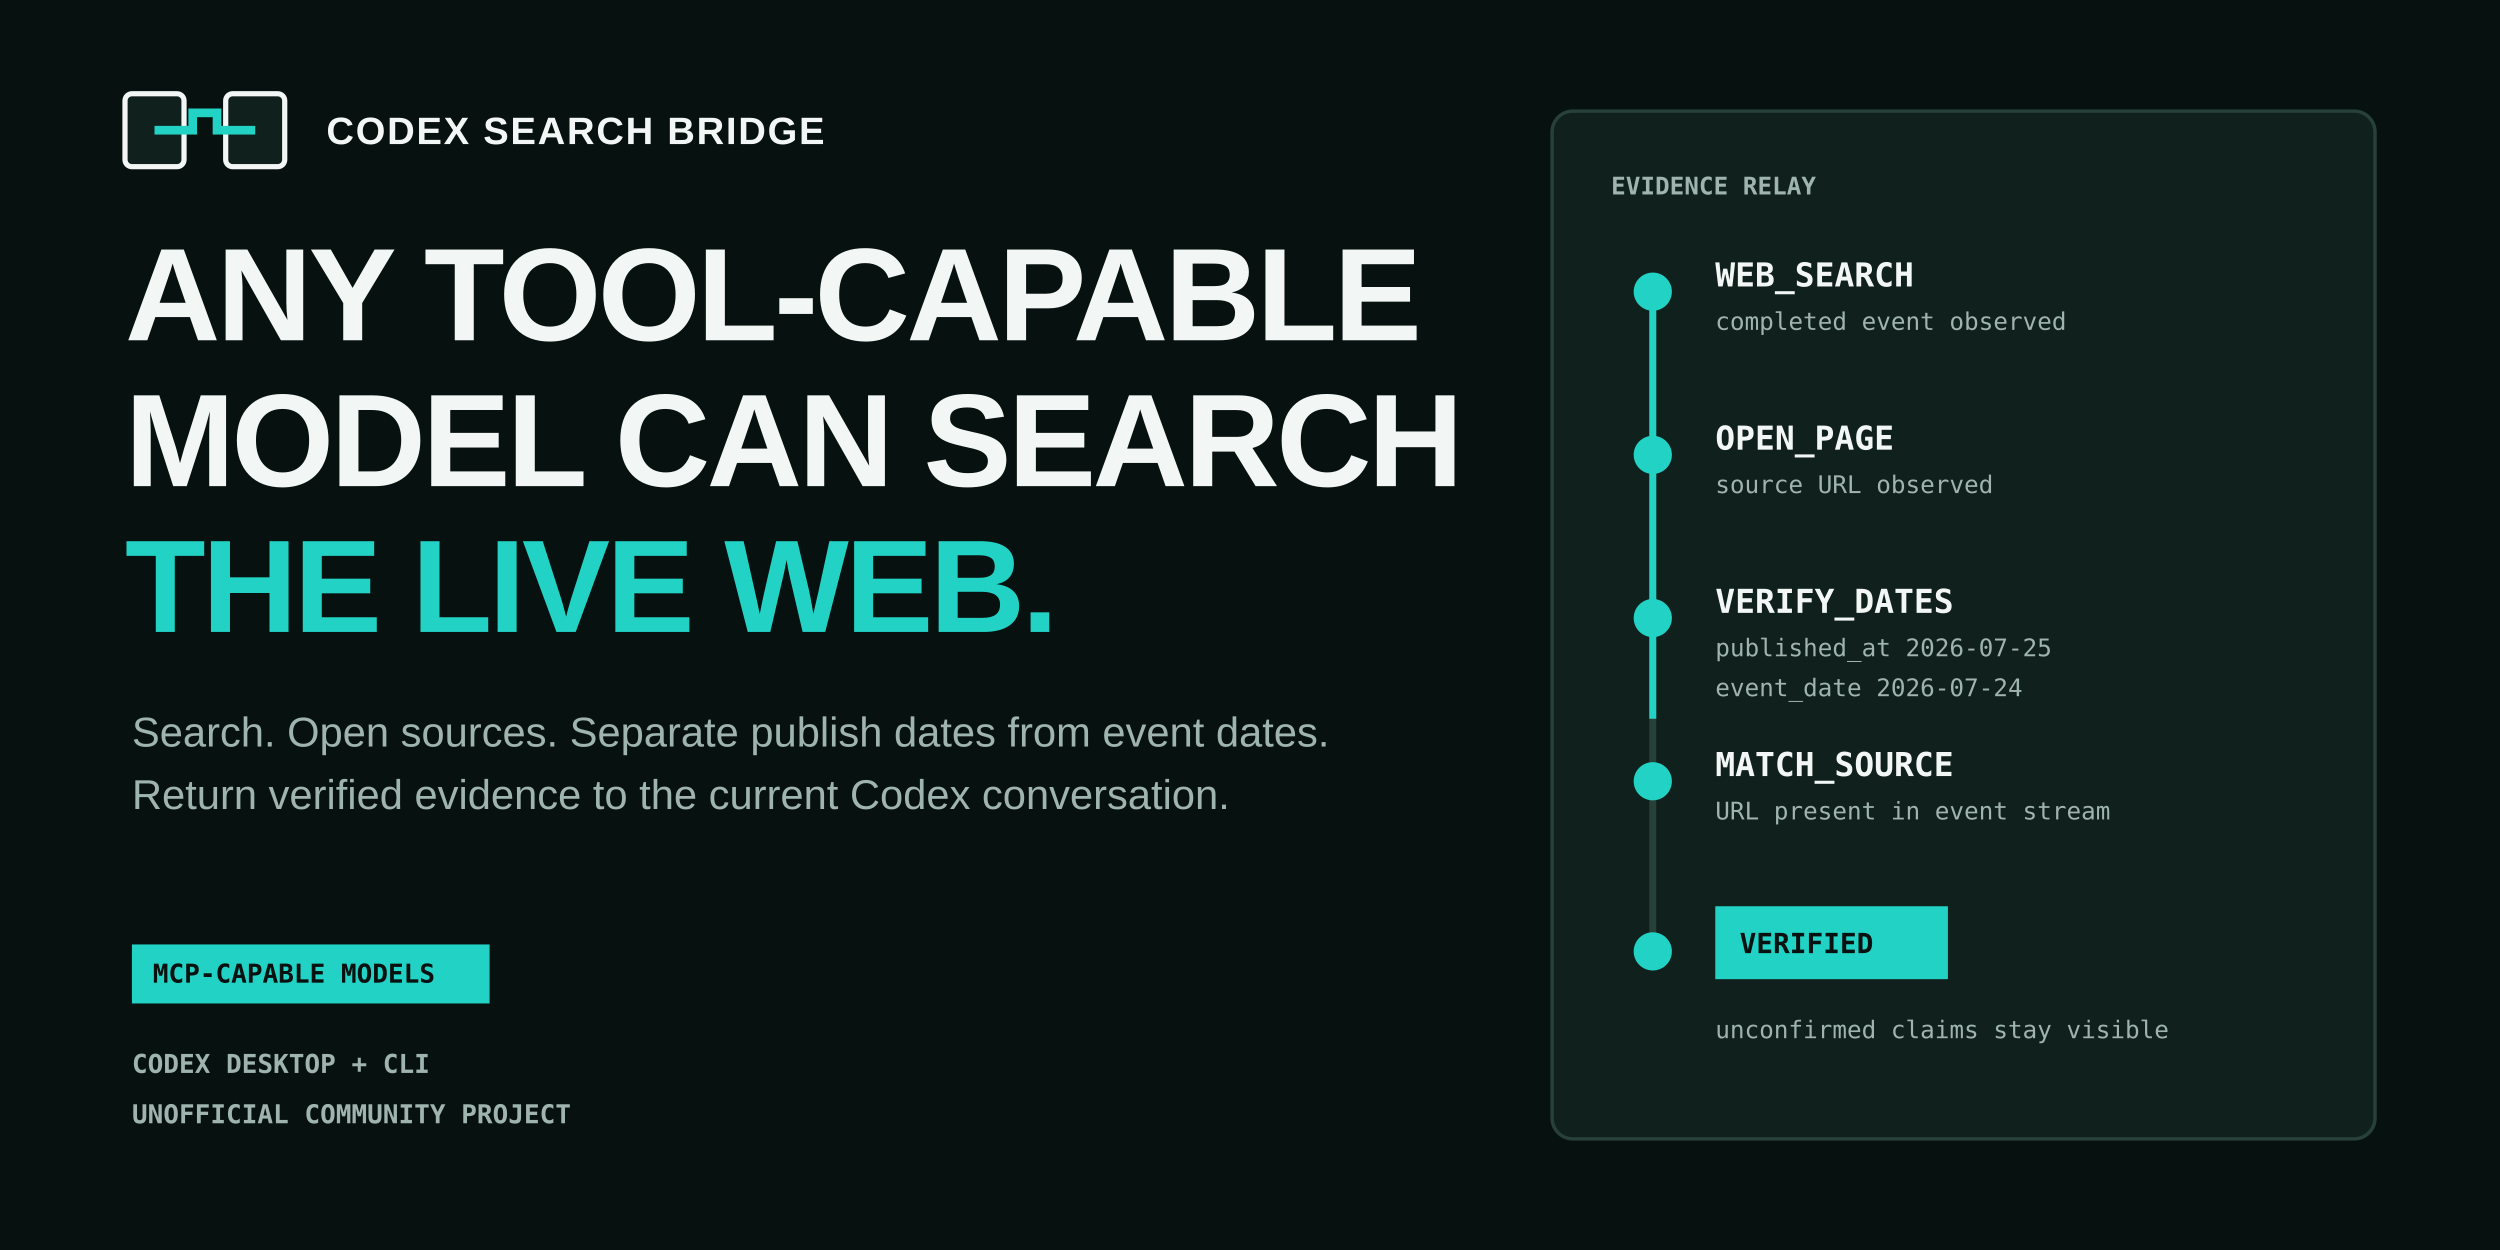
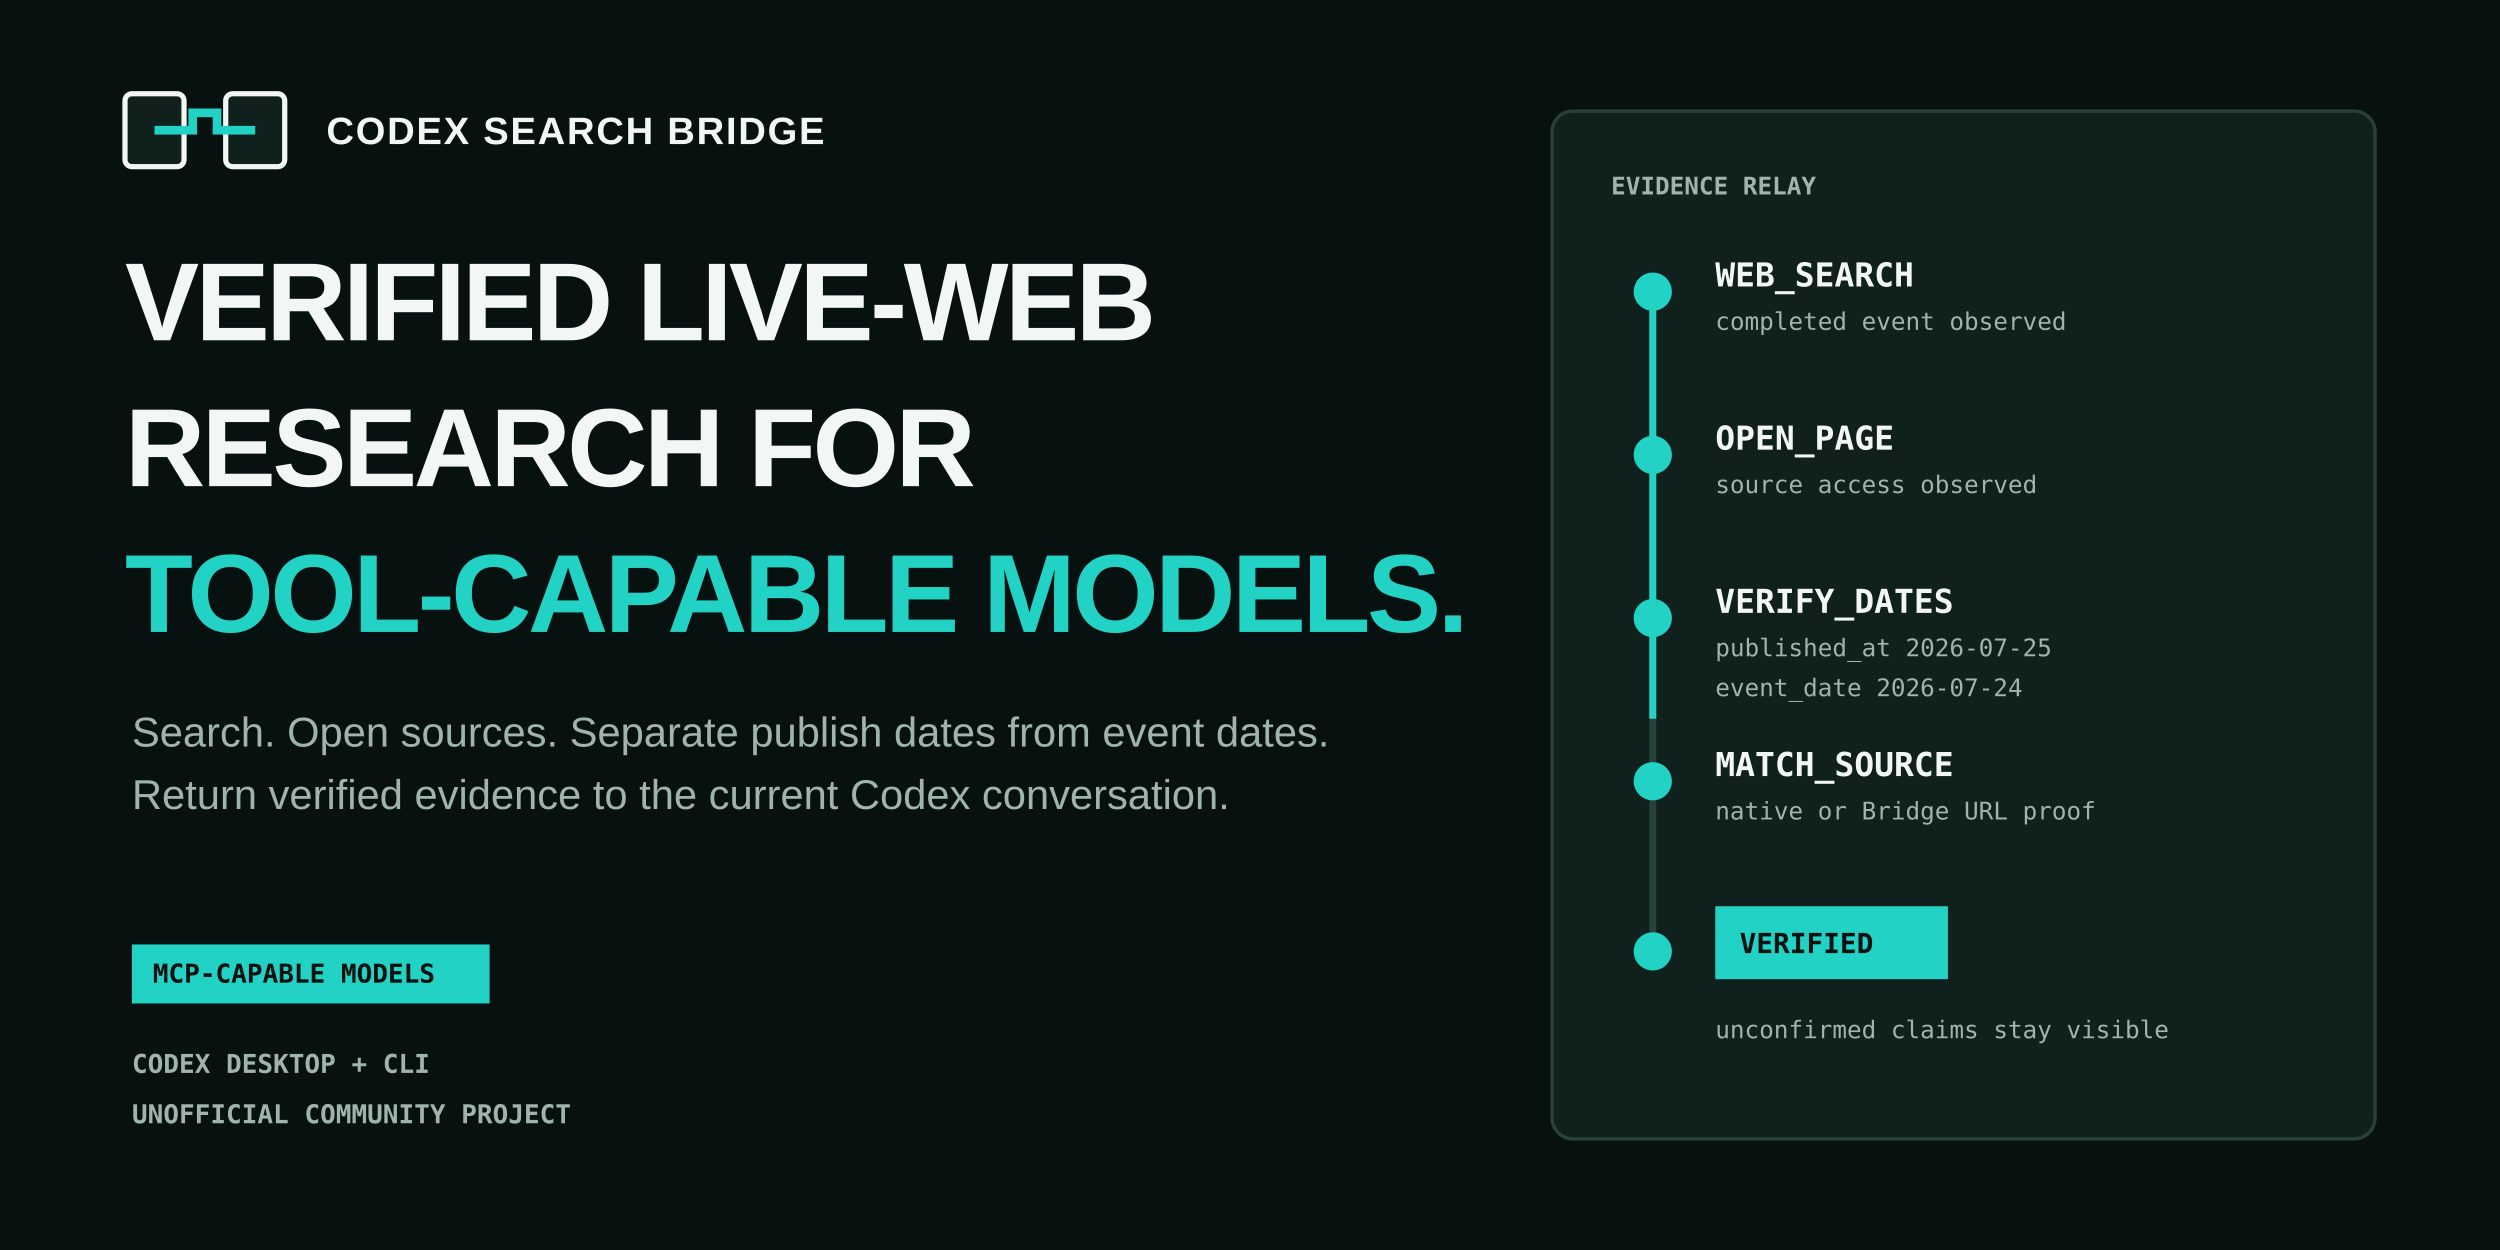
<svg xmlns="http://www.w3.org/2000/svg" viewBox="0 0 1440 720" role="img" aria-labelledby="title desc">
  <rect width="1440" height="720" fill="#07110F" />
  <g transform="translate(72 54)">
    <rect width="34" height="42" rx="4" fill="#10201C" stroke="#F2F7F5" stroke-width="3" />
    <rect x="58" width="34" height="42" rx="4" fill="#10201C" stroke="#F2F7F5" stroke-width="3" />
    <path d="M17 21 H39 V11 H53 V21 H75" fill="none" stroke="#22D3C5" stroke-width="5" />
    <text x="116" y="29" fill="#F2F7F5" font-family="Arial, Helvetica, sans-serif" font-size="22" font-weight="700" letter-spacing="1">CODEX SEARCH BRIDGE</text>
  </g>
  <g font-family="Arial, Helvetica, sans-serif" font-weight="700" letter-spacing="-2">
-     <text x="72" y="196" fill="#F2F7F5" font-size="76">ANY TOOL-CAPABLE</text>
-     <text x="72" y="280" fill="#F2F7F5" font-size="76">MODEL CAN SEARCH</text>
-     <text x="72" y="364" fill="#22D3C5" font-size="76">THE LIVE WEB.</text>
+     <text x="72" y="196" fill="#F2F7F5" font-size="64">VERIFIED LIVE-WEB</text>
+     <text x="72" y="280" fill="#F2F7F5" font-size="64">RESEARCH FOR</text>
+     <text x="72" y="364" fill="#22D3C5" font-size="64">TOOL-CAPABLE MODELS.</text>
  </g>
  <text x="76" y="430" fill="#9FB4AE" font-family="Arial, Helvetica, sans-serif" font-size="24">
    <tspan x="76" dy="0">Search. Open sources. Separate publish dates from event dates.</tspan>
    <tspan x="76" dy="36">Return verified evidence to the current Codex conversation.</tspan>
  </text>
  <g transform="translate(76 544)" font-family="Menlo, Consolas, monospace" font-size="15" font-weight="600">
    <rect width="206" height="34" fill="#22D3C5" />
    <text x="12" y="22" fill="#07110F">MCP-CAPABLE MODELS</text>
    <text x="0" y="74" fill="#9FB4AE">CODEX DESKTOP + CLI</text>
    <text x="0" y="103" fill="#9FB4AE">UNOFFICIAL COMMUNITY PROJECT</text>
  </g>
  <g transform="translate(894 64)">
    <rect width="474" height="592" rx="12" fill="#10201C" stroke="#274038" stroke-width="2" />
    <text x="34" y="48" fill="#9FB4AE" font-family="Menlo, Consolas, monospace" font-size="14" font-weight="600">EVIDENCE RELAY</text>
    <path d="M58 104 V484" stroke="#274038" stroke-width="4" />
    <path d="M58 104 V350" stroke="#22D3C5" stroke-width="4" />
    <g font-family="Menlo, Consolas, monospace">
      <circle cx="58" cy="104" r="11" fill="#22D3C5" />
      <text x="94" y="101" fill="#F2F7F5" font-size="19" font-weight="700">WEB_SEARCH</text>
      <text x="94" y="126" fill="#9FB4AE" font-size="14">completed event observed</text>
      <circle cx="58" cy="198" r="11" fill="#22D3C5" />
      <text x="94" y="195" fill="#F2F7F5" font-size="19" font-weight="700">OPEN_PAGE</text>
-       <text x="94" y="220" fill="#9FB4AE" font-size="14">source URL observed</text>
+       <text x="94" y="220" fill="#9FB4AE" font-size="14">source access observed</text>
      <circle cx="58" cy="292" r="11" fill="#22D3C5" />
      <text x="94" y="289" fill="#F2F7F5" font-size="19" font-weight="700">VERIFY_DATES</text>
      <text x="94" y="314" fill="#9FB4AE" font-size="14">published_at  2026-07-25</text>
      <text x="94" y="337" fill="#9FB4AE" font-size="14">event_date      2026-07-24</text>
      <circle cx="58" cy="386" r="11" fill="#22D3C5" />
      <text x="94" y="383" fill="#F2F7F5" font-size="19" font-weight="700">MATCH_SOURCE</text>
-       <text x="94" y="408" fill="#9FB4AE" font-size="14">URL present in event stream</text>
+       <text x="94" y="408" fill="#9FB4AE" font-size="14">native or Bridge URL proof</text>
      <circle cx="58" cy="484" r="11" fill="#22D3C5" />
      <rect x="94" y="458" width="134" height="42" fill="#22D3C5" />
      <text x="108" y="485" fill="#07110F" font-size="16" font-weight="700">VERIFIED</text>
      <text x="94" y="534" fill="#9FB4AE" font-size="14">unconfirmed claims stay visible</text>
    </g>
  </g>
</svg>
